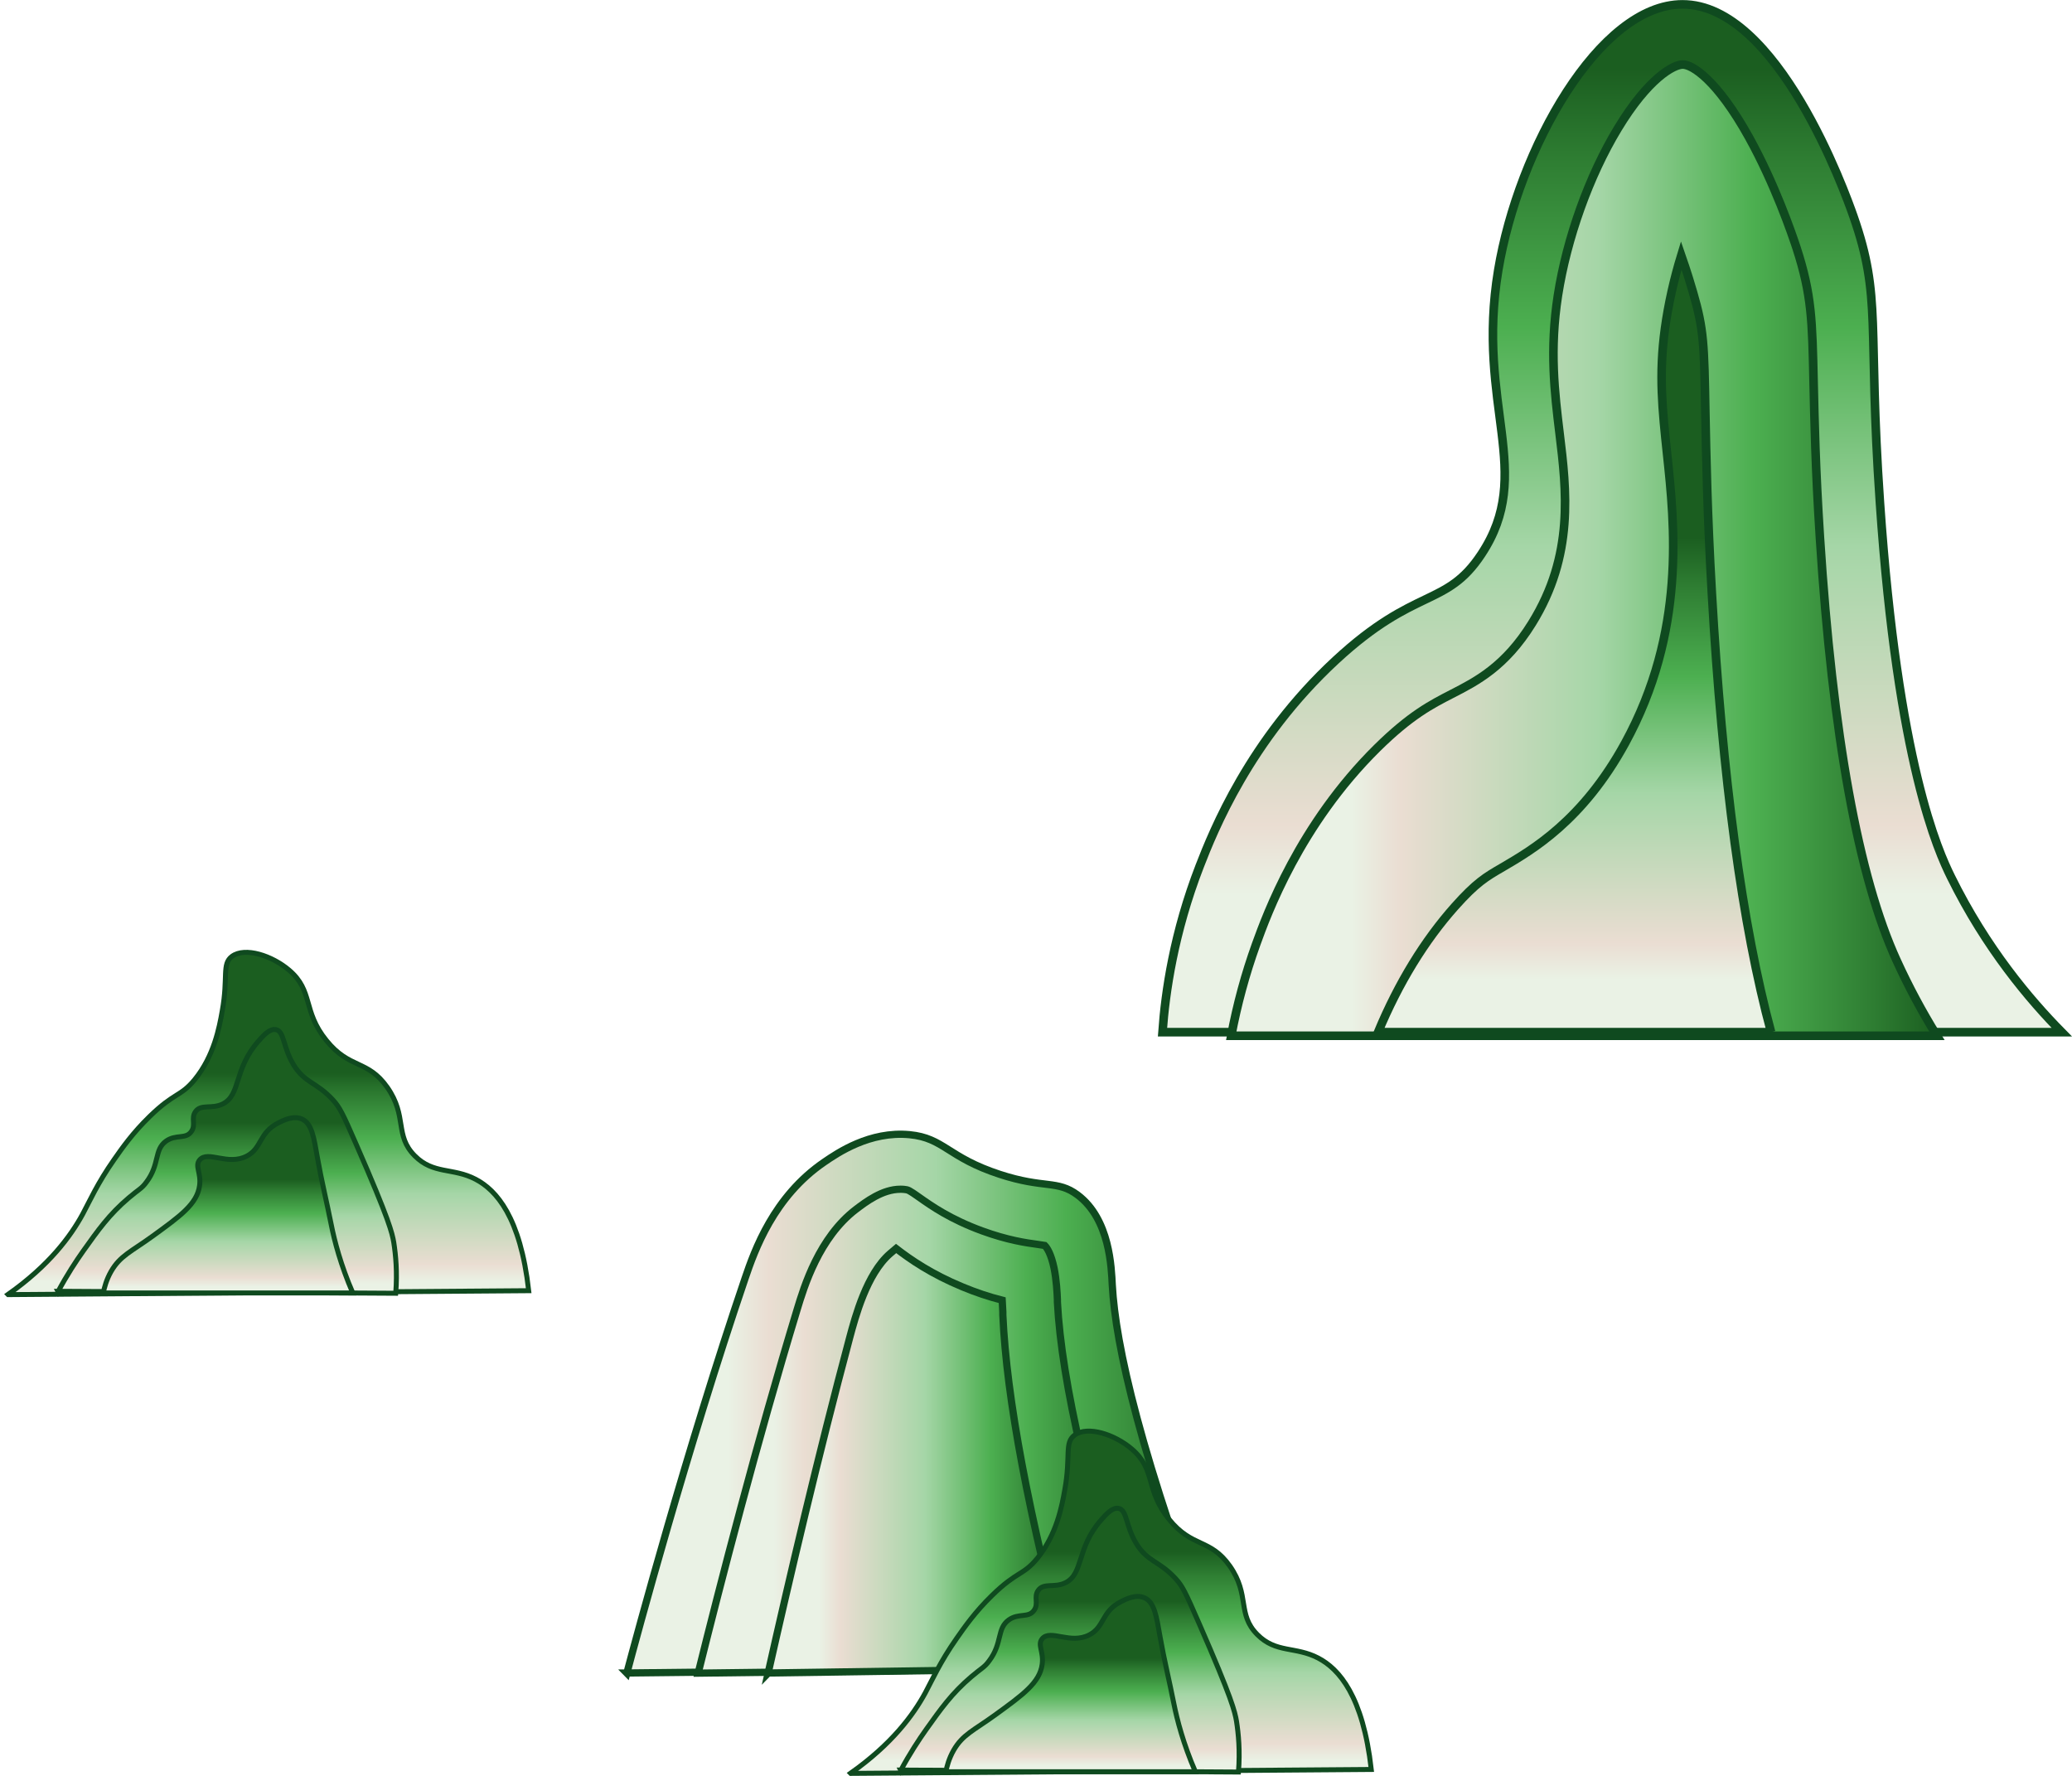
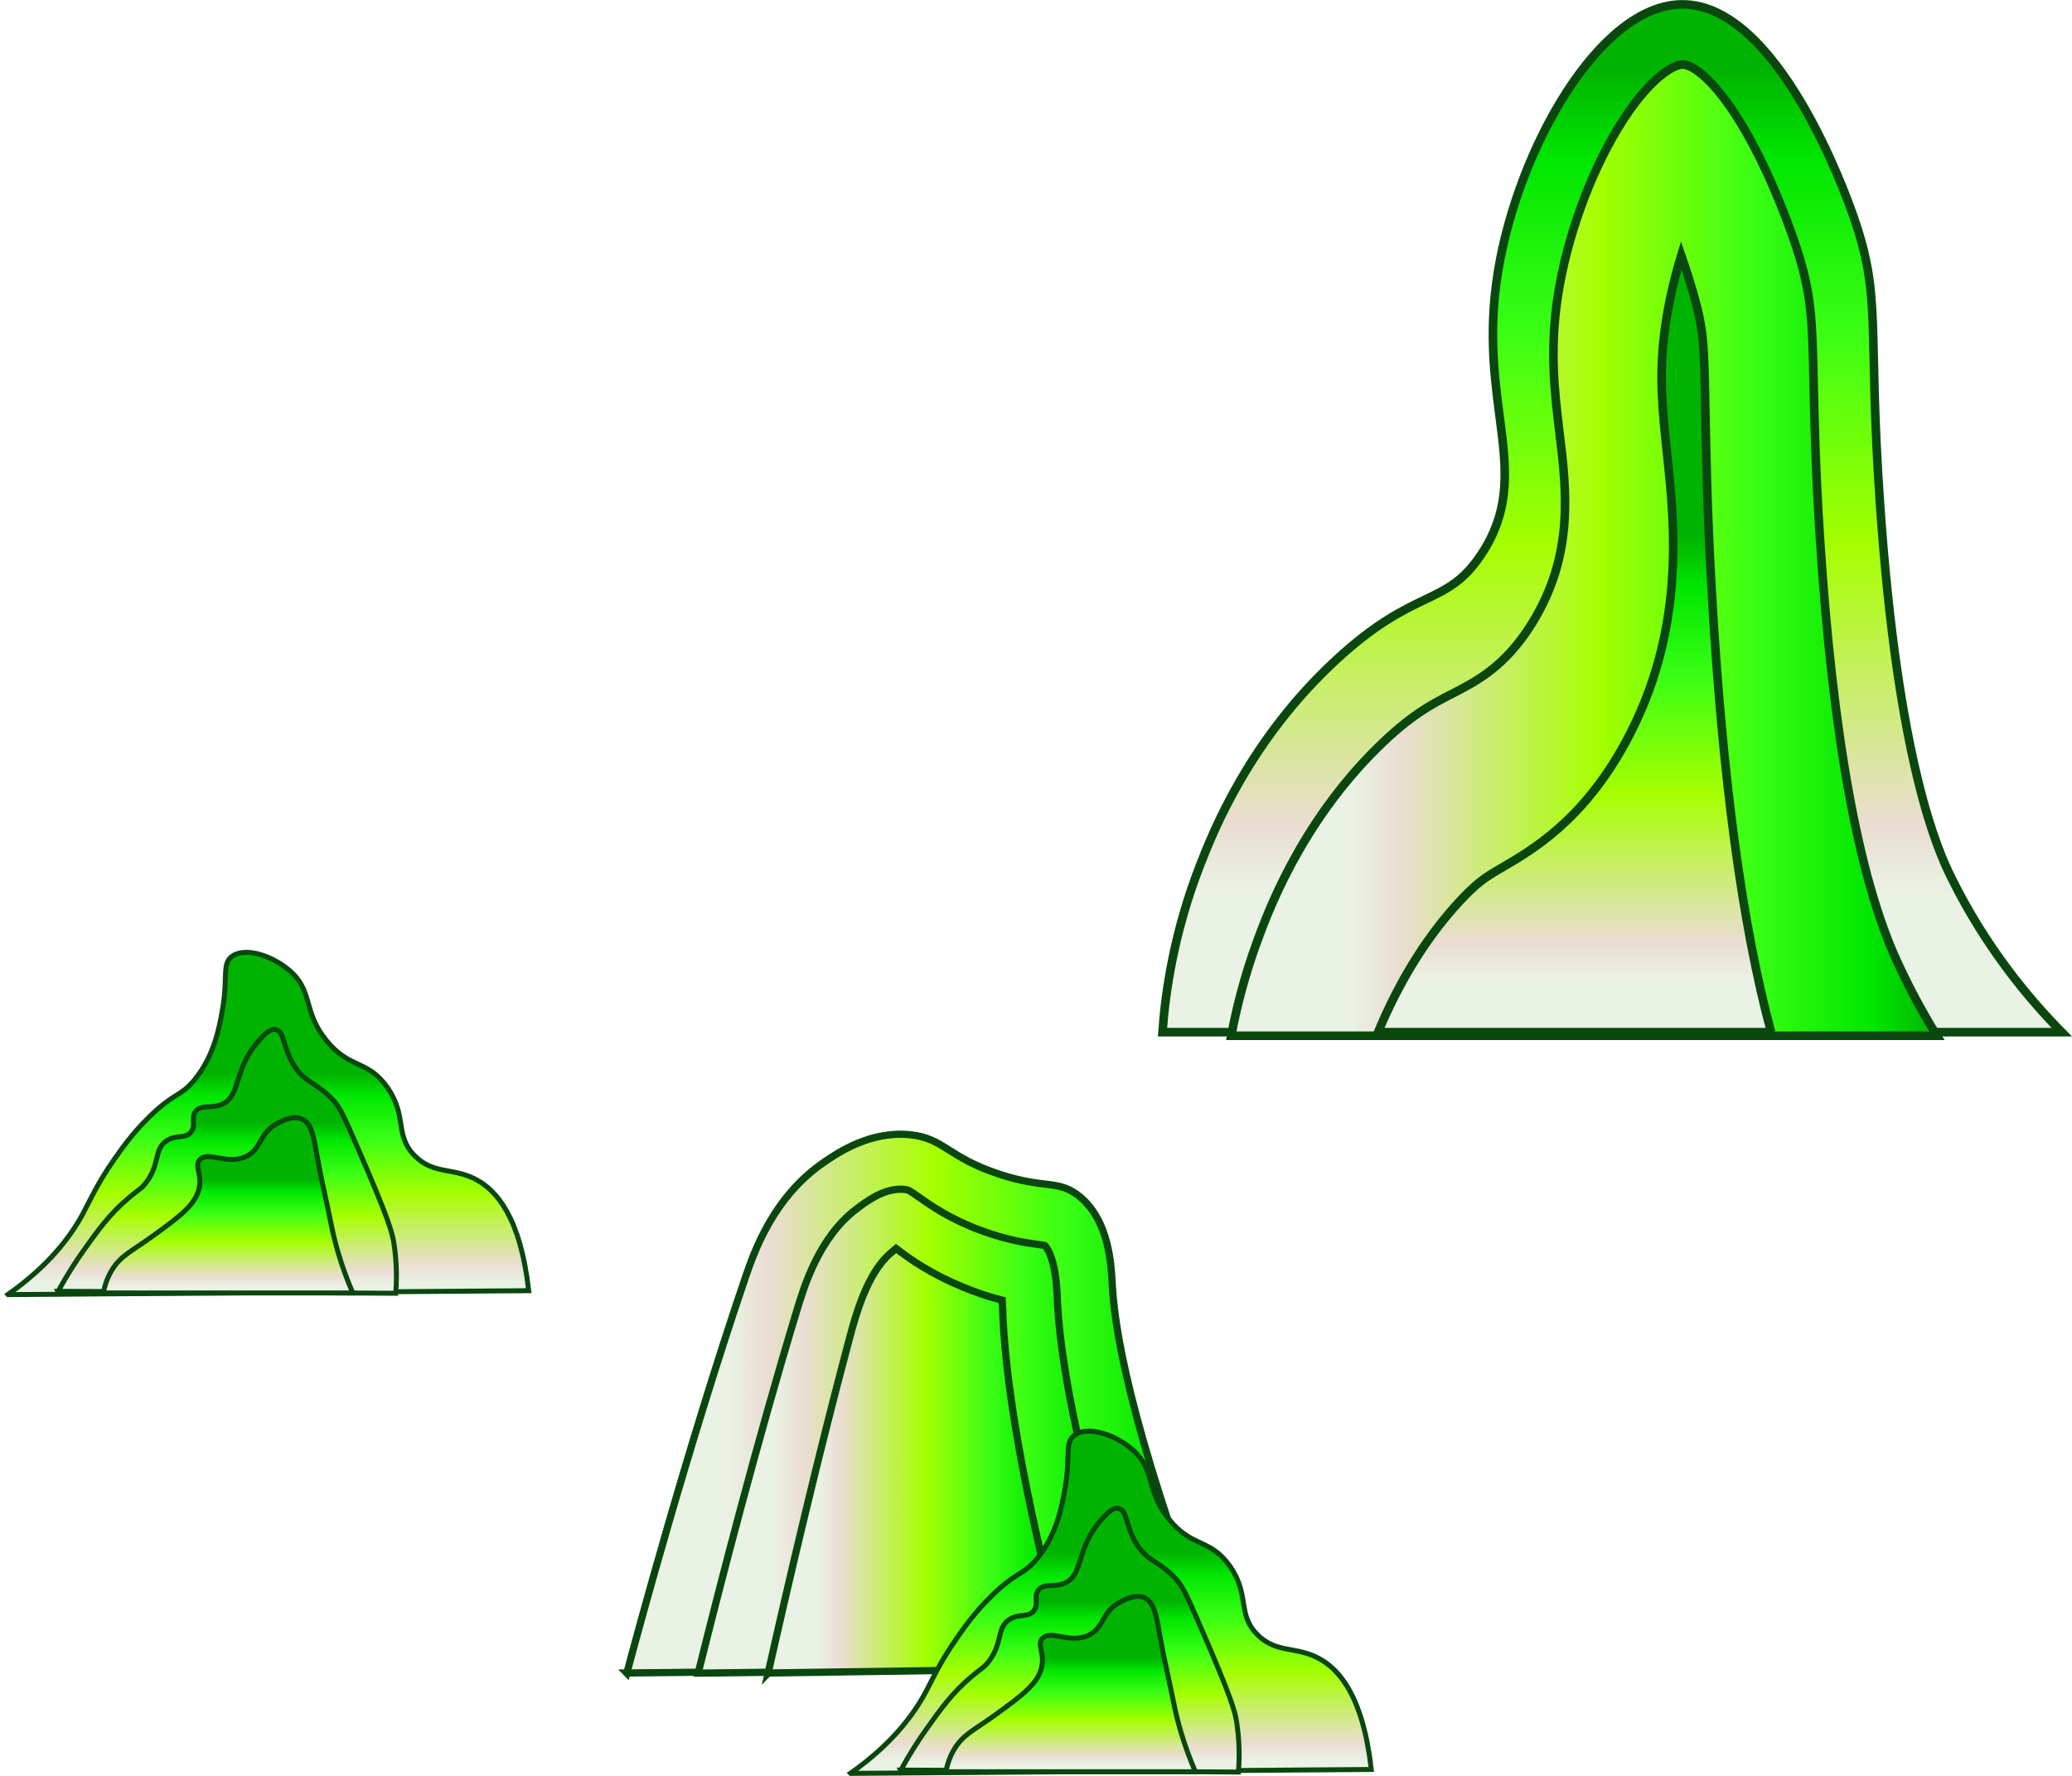
<svg xmlns="http://www.w3.org/2000/svg" xmlns:xlink="http://www.w3.org/1999/xlink" id="Layer_2" data-name="Layer 2" viewBox="0 0 137.44 117.8">
  <defs>
    <style>
      .cls-1 {
        fill: url(#linear-gradient-12);
      }

      .cls-1, .cls-2, .cls-3, .cls-4, .cls-5, .cls-6, .cls-7, .cls-8, .cls-9, .cls-10, .cls-11, .cls-12 {
-         stroke: #0f4a1f;
+         stroke: #0a470f;
        stroke-miterlimit: 10;
      }

      .cls-1, .cls-3, .cls-5, .cls-6, .cls-9, .cls-10 {
        stroke-width: .33px;
      }

      .cls-2 {
        fill: url(#linear-gradient-6);
      }

      .cls-2, .cls-7, .cls-8 {
        stroke-width: .48px;
      }

      .cls-3 {
        fill: url(#linear-gradient-7);
      }

      .cls-4 {
        fill: url(#linear-gradient-2);
      }

      .cls-4, .cls-11, .cls-12 {
        stroke-width: .57px;
      }

      .cls-5 {
        fill: url(#linear-gradient-11);
      }

      .cls-6 {
        fill: url(#linear-gradient-9);
      }

      .cls-7 {
        fill: url(#linear-gradient-5);
      }

      .cls-8 {
        fill: url(#linear-gradient-4);
      }

      .cls-9 {
        fill: url(#linear-gradient-8);
      }

      .cls-10 {
        fill: url(#linear-gradient-10);
      }

      .cls-11 {
        fill: url(#linear-gradient);
      }

      .cls-12 {
        fill: url(#linear-gradient-3);
      }
    </style>
    <linearGradient id="linear-gradient" x1="106.94" y1="70.57" x2="106.94" y2="4.56" gradientUnits="userSpaceOnUse">
      <stop offset=".17" stop-color="#eaf2e5" />
      <stop offset=".24" stop-color="#eaddd2" />
-       <stop offset=".52" stop-color="#a5d6a7" />
-       <stop offset=".74" stop-color="#4caf50" />
-       <stop offset=".91" stop-color="#2e7d32" />
-       <stop offset="1" stop-color="#1b5e20" />
+       <stop offset=".52" stop-color="#a6ff00" />
+       <stop offset=".74" stop-color="#39ff14" />
+       <stop offset=".91" stop-color="#00e600" />
+       <stop offset="1" stop-color="#00b300" />
    </linearGradient>
    <linearGradient id="linear-gradient-2" x1="81.67" y1="36.49" x2="128.48" y2="36.49" xlink:href="#linear-gradient" />
    <linearGradient id="linear-gradient-3" x1="104.44" y1="71.01" x2="104.44" y2="35.66" xlink:href="#linear-gradient" />
    <linearGradient id="linear-gradient-4" x1="41.58" y1="93.11" x2="80.94" y2="93.11" xlink:href="#linear-gradient" />
    <linearGradient id="linear-gradient-5" x1="46.31" y1="94.93" x2="75.8" y2="94.93" xlink:href="#linear-gradient" />
    <linearGradient id="linear-gradient-6" x1="50.95" y1="96.9" x2="70.93" y2="96.9" xlink:href="#linear-gradient" />
    <linearGradient id="linear-gradient-7" x1="-2488.85" y1="87.88" x2="-2488.85" y2="71.18" gradientTransform="translate(2506.642)" xlink:href="#linear-gradient" />
    <linearGradient id="linear-gradient-8" x1="-2491.56" y1="87.36" x2="-2491.56" y2="74.47" gradientTransform="translate(2506.642)" xlink:href="#linear-gradient" />
    <linearGradient id="linear-gradient-9" x1="-2491.52" y1="86.8" x2="-2491.52" y2="78.25" gradientTransform="translate(2506.642)" xlink:href="#linear-gradient" />
    <linearGradient id="linear-gradient-10" x1="-2432.95" y1="119.64" x2="-2432.95" y2="102.94" gradientTransform="translate(2506.642)" xlink:href="#linear-gradient" />
    <linearGradient id="linear-gradient-11" x1="-2435.67" y1="119.12" x2="-2435.67" y2="106.23" gradientTransform="translate(2506.642)" xlink:href="#linear-gradient" />
    <linearGradient id="linear-gradient-12" x1="-2435.62" y1="118.56" x2="-2435.62" y2="110.01" gradientTransform="translate(2506.642)" xlink:href="#linear-gradient" />
  </defs>
  <g id="Layer_1-2" data-name="Layer 1">
    <g>
      <g>
        <path class="cls-11" d="M136.76,68.47c-2.11-2.14-5.01-5.55-7.35-10.3-.82-1.67-3.52-7.47-4.71-24.83-.82-11.85.14-13.57-1.76-19-.53-1.52-5.02-14.06-11.34-14.05-5.51,0-10.88,9.58-12.22,17.64-1.49,8.98,2.47,13.43-1.12,18.84-2.34,3.54-4.35,2.11-9.66,7.03-5.71,5.29-8.12,11.33-9.02,13.65-1.71,4.42-2.28,8.34-2.47,11.02,19.88,0,39.76,0,59.64,0Z" />
        <path class="cls-4" d="M128.48,68.71c-.99-1.6-1.88-3.26-2.66-4.97-2.54-5.53-4.26-14.97-5.1-28.07-.3-4.63-.36-7.78-.42-10.31-.09-4.1-.12-5.8-1.13-8.91-.31-.94-1.45-4.27-3.16-7.35-2.12-3.81-3.76-4.82-4.39-4.82-.6,0-2.28.89-4.31,4.25-1.9,3.14-3.38,7.28-3.97,11.07-.56,3.62-.22,6.43.11,9.15.46,3.78.98,8.07-1.83,12.6-1.78,2.87-3.67,3.84-5.33,4.69-1.34.69-2.73,1.4-4.94,3.58-5.16,5.1-7.32,11.06-8.03,13.02-.71,1.97-1.26,4-1.65,6.07h46.81Z" />
        <path class="cls-12" d="M117.48,68.47c-1.91-7.07-3.23-16.84-3.93-29.13-.31-5.41-.37-9.07-.43-12-.08-4.53-.1-5.47-.81-7.92-.12-.42-.39-1.33-.79-2.48-.49,1.6-.86,3.26-1.08,4.86-.42,3.07-.17,5.38.14,8.3.5,4.7,1.27,11.79-2.79,19.21-2.81,5.13-6.14,7.06-8.12,8.22-1.12.65-1.74,1.01-3.16,2.6-2.02,2.27-3.73,5.06-5.1,8.34h26.08Z" />
      </g>
      <g>
        <path class="cls-8" d="M41.58,110.99c.62-2.34,4-14.89,7.84-26.18.63-1.86,1.9-5.43,5.25-7.72.89-.61,3.03-2.07,5.66-1.82,2.29.22,2.52,1.5,5.98,2.63,2.96.97,3.82.36,5.17,1.37,2.15,1.61,2.24,4.84,2.3,5.98.22,3.97,1.78,11.14,7.15,25.29-13.12.15-26.24.3-39.36.44Z" />
        <path class="cls-7" d="M46.31,110.99c1.44-5.8,3.92-15.41,6.56-24.1.47-1.56,1.46-4.79,3.9-6.66.66-.5,1.76-1.34,2.95-1.34.08,0,.17,0,.25.01.28.03.3.03,1.01.53.82.58,2.06,1.45,4.16,2.22,1.7.62,2.9.79,3.7.9.12.02.33.05.46.07.15.15.42.55.62,1.51.16.79.2,1.62.22,2.07v.17c.28,5.33,2.12,13.27,5.65,24.25l-29.48.37Z" />
        <path class="cls-2" d="M50.95,110.99c1.38-6.13,3.34-14.51,5.41-22.25.37-1.38,1.13-4.24,2.68-5.58.12-.1.26-.22.4-.34.96.74,2.33,1.69,4.41,2.55.89.37,1.76.66,2.63.88.02.3.03.58.04.77v.2c.25,5.55,1.7,13.24,4.42,23.47l-19.98.29Z" />
      </g>
      <g>
        <path class="cls-3" d="M.53,85.87c2.74-1.93,4.16-3.87,4.95-5.32.48-.89.97-2.03,2.09-3.63.53-.76,1.23-1.76,2.35-2.85,1.67-1.63,2.05-1.3,3-2.46,1.28-1.57,1.63-3.46,1.82-4.54.41-2.25-.04-3.12.65-3.63.87-.64,2.66-.04,3.78.91,1.64,1.39.88,2.7,2.48,4.67,1.55,1.92,2.73,1.25,4.04,3.11,1.35,1.93.46,3.17,1.82,4.54,1.24,1.25,2.53.77,4.04,1.56,1.38.72,2.97,2.51,3.52,7.39-11.51.09-23.02.17-34.53.26Z" />
        <path class="cls-9" d="M3.85,85.68c.6-1.12,1.2-2.03,1.69-2.72.94-1.32,1.7-2.4,3-3.5.68-.58.85-.6,1.17-1.04.9-1.19.5-2.14,1.3-2.72.67-.48,1.32-.1,1.69-.65.31-.45-.04-.86.26-1.3.37-.54,1.08-.15,1.82-.52,1.2-.6.72-2.29,2.35-4.15.35-.4.76-.86,1.17-.78.57.12.46,1.16,1.17,2.33.75,1.23,1.52,1.14,2.61,2.33.44.48.63.84,1.56,2.98,2.2,5.03,2.37,5.85,2.48,6.48.13.83.24,1.97.13,3.37-7.47-.04-14.94-.09-22.41-.13Z" />
        <path class="cls-6" d="M6.85,85.77c.07-.35.2-.87.52-1.43.6-1.04,1.32-1.3,2.74-2.33,1.86-1.35,2.97-2.15,3.13-3.37.11-.85-.33-1.29,0-1.69.55-.66,1.86.4,3.13-.26,1.02-.53.79-1.54,2.09-2.2.31-.16.99-.51,1.56-.26.67.29.8,1.23,1.04,2.59.26,1.48.62,2.94.91,4.41.22,1.11.63,2.68,1.43,4.54H6.85Z" />
      </g>
      <g>
        <path class="cls-10" d="M56.42,117.63c2.74-1.93,4.16-3.87,4.95-5.32.48-.89.97-2.03,2.09-3.63.53-.76,1.23-1.76,2.35-2.85,1.67-1.63,2.05-1.3,3-2.46,1.28-1.57,1.63-3.46,1.82-4.54.41-2.25-.04-3.12.65-3.63.87-.64,2.66-.04,3.78.91,1.64,1.39.88,2.7,2.48,4.67,1.55,1.92,2.73,1.25,4.04,3.11,1.35,1.93.46,3.17,1.82,4.54,1.24,1.25,2.53.77,4.04,1.56,1.38.72,2.97,2.51,3.52,7.39-11.51.09-23.02.17-34.53.26Z" />
        <path class="cls-5" d="M59.75,117.44c.6-1.12,1.2-2.03,1.69-2.72.94-1.32,1.7-2.4,3-3.5.68-.58.85-.6,1.17-1.04.9-1.19.5-2.14,1.3-2.72.67-.48,1.32-.1,1.69-.65.31-.45-.04-.86.26-1.3.37-.54,1.08-.15,1.82-.52,1.2-.6.72-2.29,2.35-4.15.35-.4.76-.86,1.17-.78.57.12.46,1.16,1.17,2.33.75,1.23,1.52,1.14,2.61,2.33.44.48.63.84,1.56,2.98,2.2,5.03,2.37,5.85,2.48,6.48.13.83.24,1.97.13,3.37-7.47-.04-14.94-.09-22.41-.13Z" />
        <path class="cls-1" d="M62.74,117.53c.07-.35.2-.87.52-1.43.6-1.04,1.32-1.3,2.74-2.33,1.86-1.35,2.97-2.15,3.13-3.37.11-.85-.33-1.29,0-1.69.55-.66,1.86.4,3.13-.26,1.02-.53.79-1.54,2.09-2.2.31-.16.99-.51,1.56-.26.67.29.8,1.23,1.04,2.59.26,1.48.62,2.94.91,4.41.22,1.11.63,2.68,1.43,4.54h-16.55Z" />
      </g>
    </g>
  </g>
</svg>
